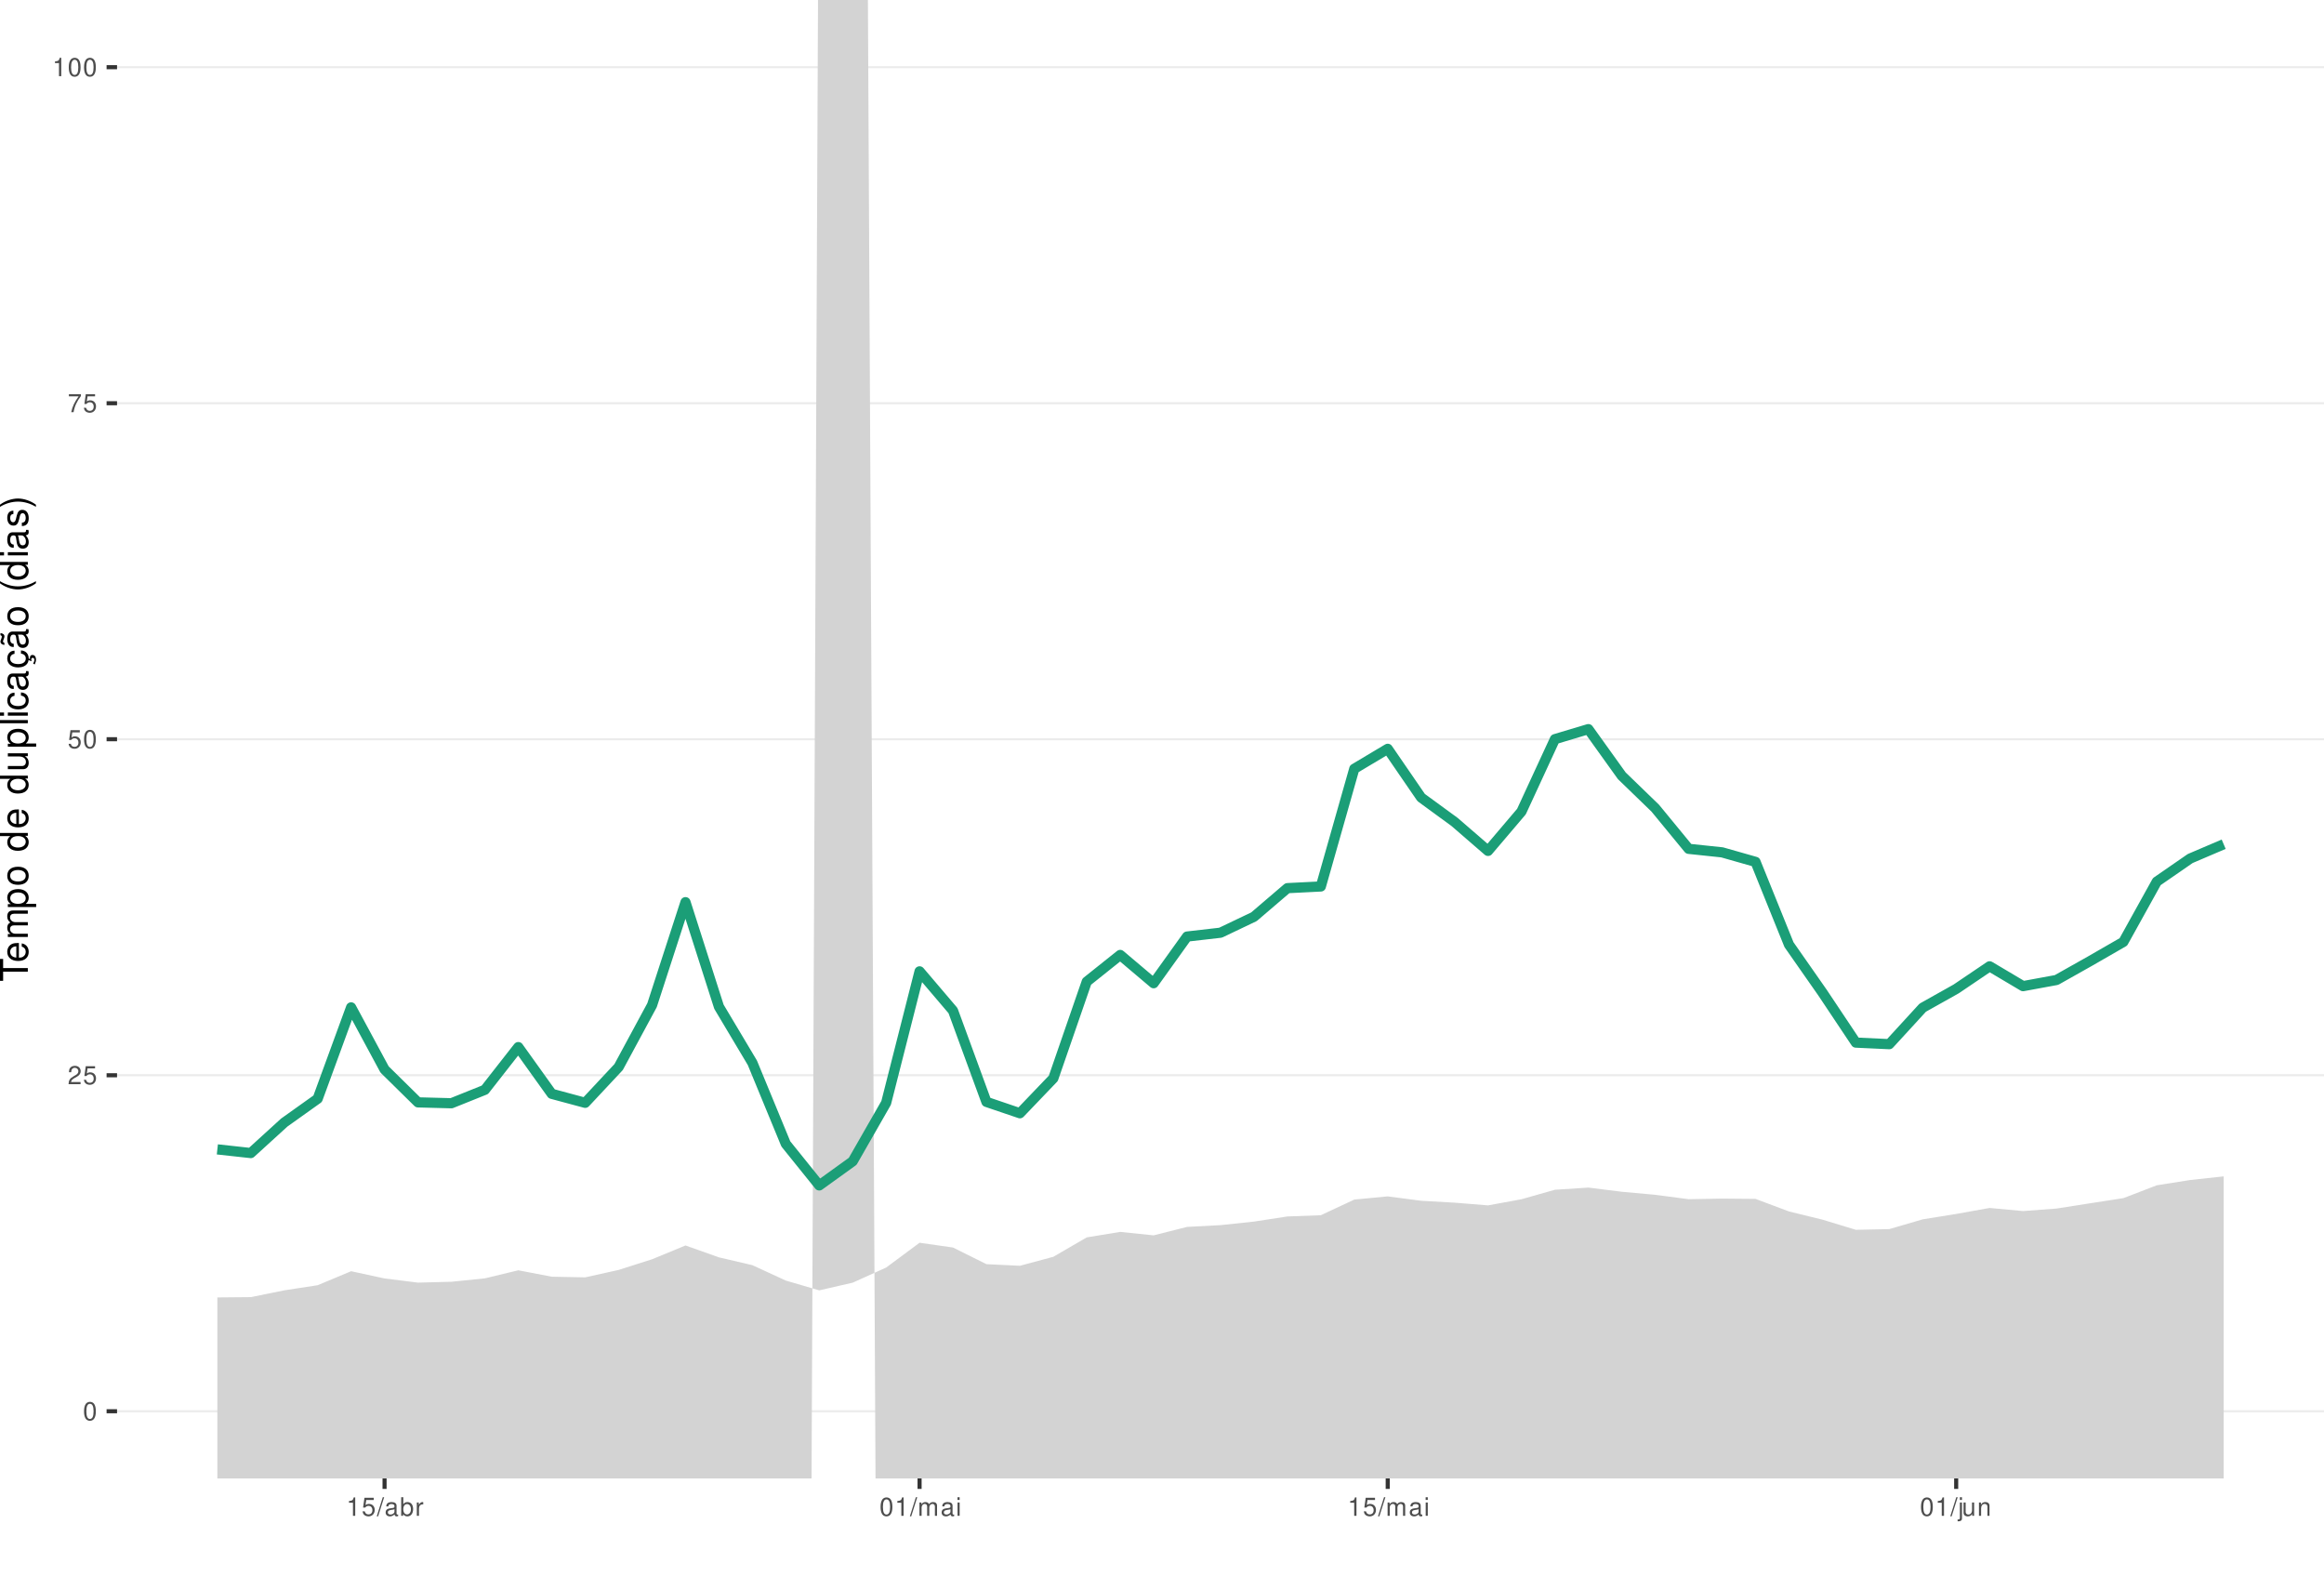
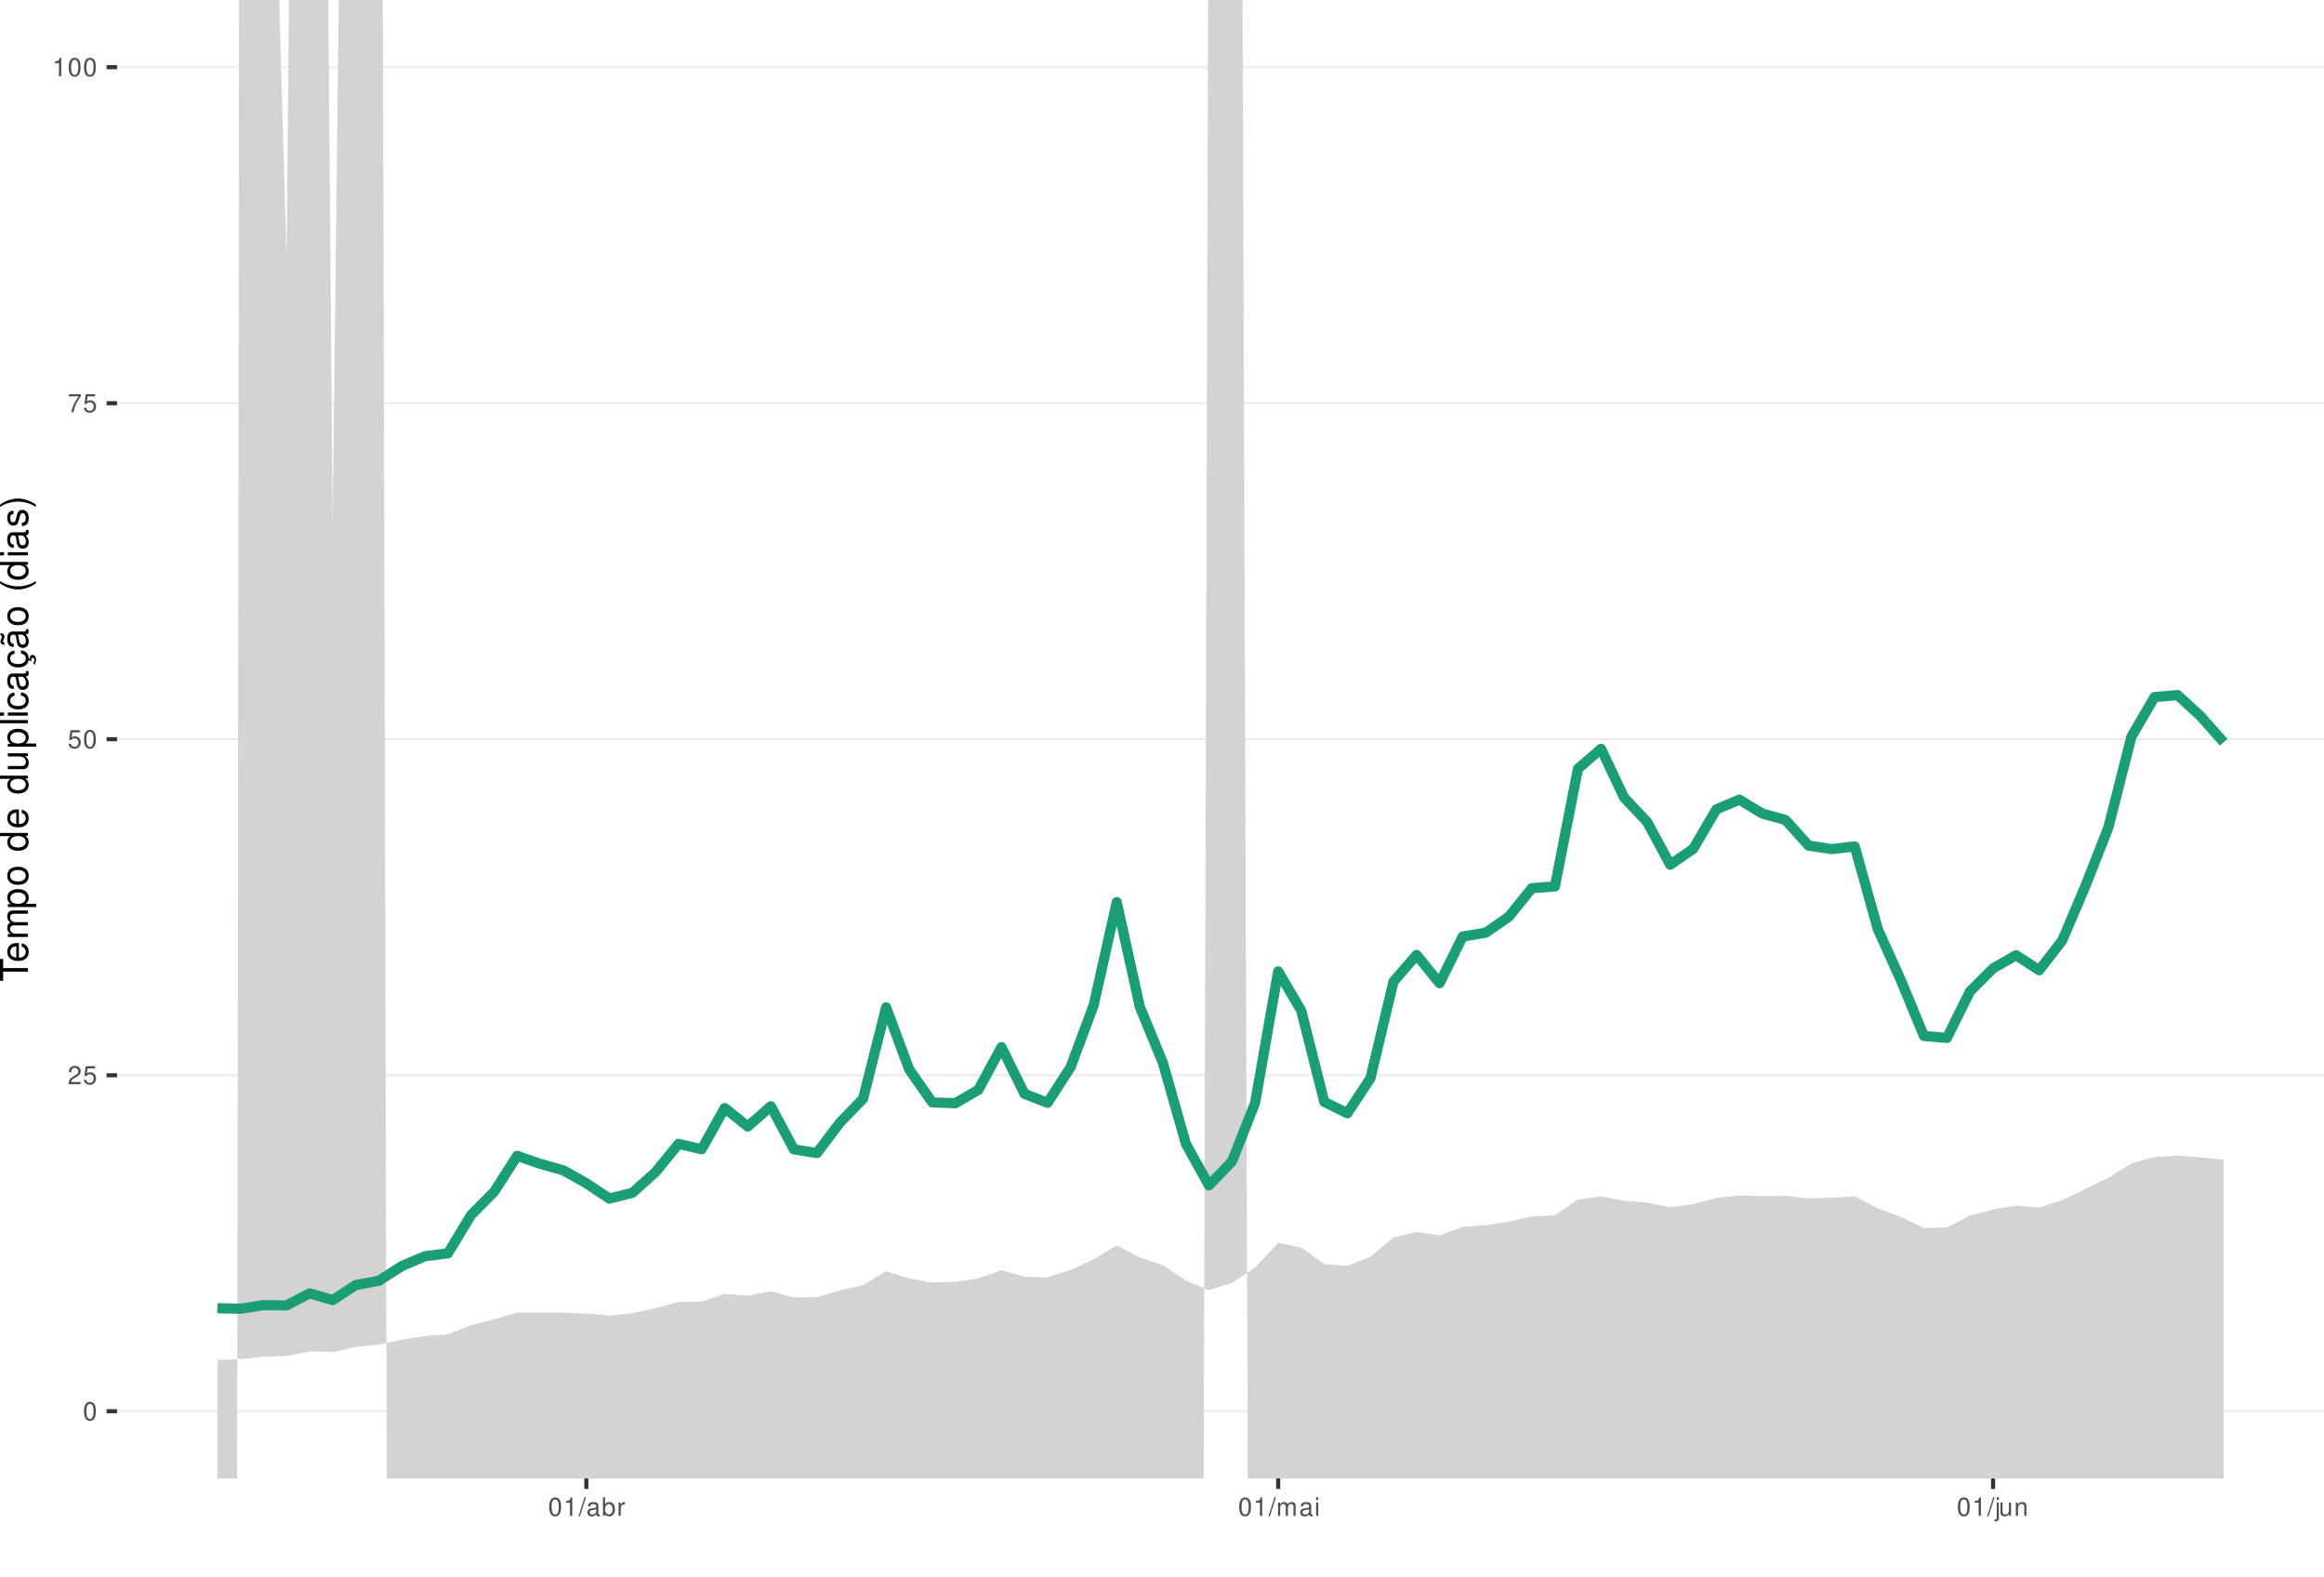
<svg xmlns="http://www.w3.org/2000/svg" xmlns:xlink="http://www.w3.org/1999/xlink" width="609pt" height="413pt" viewBox="0 0 609 413" version="1.1">
  <defs>
    <g>
      <symbol overflow="visible" id="glyph0-0">
        <path style="stroke:none;" d="" />
      </symbol>
      <symbol overflow="visible" id="glyph0-1">
        <path style="stroke:none;" d="M 1.828 -4.812 C 1.391 -4.812 0.984 -4.609 0.75 -4.281 C 0.438 -3.859 0.281 -3.219 0.281 -2.328 C 0.281 -0.703 0.812 0.156 1.828 0.156 C 2.828 0.156 3.375 -0.703 3.375 -2.297 C 3.375 -3.219 3.234 -3.844 2.922 -4.281 C 2.672 -4.625 2.281 -4.812 1.828 -4.812 Z M 1.828 -4.297 C 2.469 -4.297 2.781 -3.641 2.781 -2.344 C 2.781 -0.969 2.469 -0.328 1.812 -0.328 C 1.203 -0.328 0.891 -1 0.891 -2.328 C 0.891 -3.641 1.203 -4.297 1.828 -4.297 Z M 1.828 -4.297 " />
      </symbol>
      <symbol overflow="visible" id="glyph0-2">
        <path style="stroke:none;" d="M 3.375 -0.578 L 0.891 -0.578 C 0.938 -0.984 1.156 -1.234 1.734 -1.578 L 2.406 -1.953 C 3.062 -2.328 3.406 -2.812 3.406 -3.406 C 3.406 -3.812 3.234 -4.188 2.969 -4.438 C 2.688 -4.688 2.344 -4.812 1.891 -4.812 C 1.297 -4.812 0.844 -4.594 0.578 -4.188 C 0.422 -3.938 0.344 -3.641 0.328 -3.141 L 0.922 -3.141 C 0.938 -3.469 0.984 -3.672 1.062 -3.828 C 1.219 -4.125 1.516 -4.297 1.875 -4.297 C 2.406 -4.297 2.797 -3.906 2.797 -3.391 C 2.797 -3.016 2.578 -2.672 2.156 -2.438 L 1.547 -2.078 C 0.562 -1.516 0.281 -1.062 0.219 0 L 3.375 0 Z M 3.375 -0.578 " />
      </symbol>
      <symbol overflow="visible" id="glyph0-3">
        <path style="stroke:none;" d="M 3.172 -4.719 L 0.734 -4.719 L 0.375 -2.156 L 0.922 -2.156 C 1.188 -2.469 1.422 -2.594 1.797 -2.594 C 2.422 -2.594 2.812 -2.156 2.812 -1.453 C 2.812 -0.781 2.422 -0.359 1.781 -0.359 C 1.266 -0.359 0.953 -0.625 0.812 -1.156 L 0.234 -1.156 C 0.312 -0.766 0.375 -0.578 0.516 -0.406 C 0.781 -0.047 1.266 0.156 1.797 0.156 C 2.75 0.156 3.422 -0.547 3.422 -1.531 C 3.422 -2.469 2.797 -3.109 1.891 -3.109 C 1.562 -3.109 1.297 -3.016 1.016 -2.828 L 1.203 -4.141 L 3.172 -4.141 Z M 3.172 -4.719 " />
      </symbol>
      <symbol overflow="visible" id="glyph0-4">
        <path style="stroke:none;" d="M 3.469 -4.719 L 0.312 -4.719 L 0.312 -4.141 L 2.859 -4.141 C 1.734 -2.531 1.266 -1.547 0.922 0 L 1.547 0 C 1.797 -1.516 2.391 -2.812 3.469 -4.234 Z M 3.469 -4.719 " />
      </symbol>
      <symbol overflow="visible" id="glyph0-5">
        <path style="stroke:none;" d="M 1.719 -3.422 L 1.719 0 L 2.312 0 L 2.312 -4.812 L 1.922 -4.812 C 1.719 -4.078 1.578 -3.969 0.672 -3.859 L 0.672 -3.422 Z M 1.719 -3.422 " />
      </symbol>
      <symbol overflow="visible" id="glyph0-6">
        <path style="stroke:none;" d="M 1.531 -4.859 L -0.047 0.141 L 0.312 0.141 L 1.891 -4.859 Z M 1.531 -4.859 " />
      </symbol>
      <symbol overflow="visible" id="glyph0-7">
        <path style="stroke:none;" d="M 3.562 -0.328 C 3.5 -0.312 3.469 -0.312 3.438 -0.312 C 3.25 -0.312 3.141 -0.406 3.141 -0.578 L 3.141 -2.641 C 3.141 -3.25 2.688 -3.594 1.828 -3.594 C 1.312 -3.594 0.906 -3.438 0.672 -3.188 C 0.516 -3 0.453 -2.797 0.438 -2.453 L 0.984 -2.453 C 1.031 -2.875 1.297 -3.078 1.812 -3.078 C 2.312 -3.078 2.594 -2.891 2.594 -2.562 L 2.594 -2.406 C 2.578 -2.172 2.469 -2.078 2.016 -2.031 C 1.219 -1.922 1.109 -1.891 0.891 -1.812 C 0.484 -1.641 0.281 -1.328 0.281 -0.875 C 0.281 -0.25 0.719 0.156 1.422 0.156 C 1.859 0.156 2.219 0 2.609 -0.359 C 2.656 0 2.828 0.156 3.188 0.156 C 3.297 0.156 3.375 0.141 3.562 0.094 Z M 2.594 -1.094 C 2.594 -0.906 2.531 -0.797 2.375 -0.641 C 2.141 -0.438 1.875 -0.328 1.547 -0.328 C 1.109 -0.328 0.859 -0.547 0.859 -0.891 C 0.859 -1.266 1.094 -1.438 1.703 -1.531 C 2.297 -1.609 2.406 -1.641 2.594 -1.719 Z M 2.594 -1.094 " />
      </symbol>
      <symbol overflow="visible" id="glyph0-8">
        <path style="stroke:none;" d="M 0.359 -4.859 L 0.359 0 L 0.859 0 L 0.859 -0.453 C 1.125 -0.047 1.484 0.156 1.969 0.156 C 2.875 0.156 3.484 -0.594 3.484 -1.75 C 3.484 -2.891 2.922 -3.594 1.984 -3.594 C 1.516 -3.594 1.172 -3.406 0.906 -3.016 L 0.906 -4.859 Z M 1.891 -3.062 C 2.5 -3.062 2.906 -2.531 2.906 -1.703 C 2.906 -0.906 2.484 -0.359 1.891 -0.359 C 1.297 -0.359 0.906 -0.906 0.906 -1.719 C 0.906 -2.531 1.297 -3.062 1.891 -3.062 Z M 1.891 -3.062 " />
      </symbol>
      <symbol overflow="visible" id="glyph0-9">
        <path style="stroke:none;" d="M 0.453 -3.484 L 0.453 0 L 1.016 0 L 1.016 -1.812 C 1.031 -2.656 1.375 -3.016 2.141 -3 L 2.141 -3.562 C 2.047 -3.578 1.984 -3.594 1.922 -3.594 C 1.562 -3.594 1.297 -3.375 0.969 -2.859 L 0.969 -3.484 Z M 0.453 -3.484 " />
      </symbol>
      <symbol overflow="visible" id="glyph0-10">
        <path style="stroke:none;" d="M 0.469 -3.484 L 0.469 0 L 1.031 0 L 1.031 -2.188 C 1.031 -2.703 1.391 -3.109 1.844 -3.109 C 2.25 -3.109 2.484 -2.844 2.484 -2.406 L 2.484 0 L 3.047 0 L 3.047 -2.188 C 3.047 -2.703 3.422 -3.109 3.875 -3.109 C 4.266 -3.109 4.516 -2.844 4.516 -2.406 L 4.516 0 L 5.078 0 L 5.078 -2.609 C 5.078 -3.234 4.719 -3.594 4.062 -3.594 C 3.594 -3.594 3.312 -3.453 2.984 -3.062 C 2.781 -3.422 2.5 -3.594 2.047 -3.594 C 1.578 -3.594 1.266 -3.422 0.984 -3 L 0.984 -3.484 Z M 0.469 -3.484 " />
      </symbol>
      <symbol overflow="visible" id="glyph0-11">
        <path style="stroke:none;" d="M 1 -3.484 L 0.453 -3.484 L 0.453 0 L 1 0 Z M 1 -4.859 L 0.438 -4.859 L 0.438 -4.156 L 1 -4.156 Z M 1 -4.859 " />
      </symbol>
      <symbol overflow="visible" id="glyph0-12">
        <path style="stroke:none;" d="M 0.469 -3.484 L 0.469 0.5 C 0.469 0.859 0.359 0.969 0.016 0.969 C -0.031 0.969 -0.047 0.969 -0.125 0.953 L -0.125 1.438 C -0.047 1.438 -0.016 1.453 0.062 1.453 C 0.688 1.453 1.016 1.203 1.016 0.719 L 1.016 -3.484 Z M 1.016 -4.859 L 0.469 -4.859 L 0.469 -4.156 L 1.016 -4.156 Z M 1.016 -4.859 " />
      </symbol>
      <symbol overflow="visible" id="glyph0-13">
        <path style="stroke:none;" d="M 3.203 0 L 3.203 -3.484 L 2.656 -3.484 L 2.656 -1.516 C 2.656 -0.797 2.281 -0.328 1.703 -0.328 C 1.266 -0.328 0.984 -0.594 0.984 -1.016 L 0.984 -3.484 L 0.438 -3.484 L 0.438 -0.797 C 0.438 -0.219 0.859 0.156 1.547 0.156 C 2.062 0.156 2.391 -0.031 2.703 -0.484 L 2.703 0 Z M 3.203 0 " />
      </symbol>
      <symbol overflow="visible" id="glyph0-14">
        <path style="stroke:none;" d="M 0.469 -3.484 L 0.469 0 L 1.031 0 L 1.031 -1.922 C 1.031 -2.641 1.391 -3.109 1.969 -3.109 C 2.406 -3.109 2.688 -2.828 2.688 -2.422 L 2.688 0 L 3.234 0 L 3.234 -2.641 C 3.234 -3.219 2.812 -3.594 2.141 -3.594 C 1.625 -3.594 1.281 -3.391 0.984 -2.906 L 0.984 -3.484 Z M 0.469 -3.484 " />
      </symbol>
      <symbol overflow="visible" id="glyph1-0">
        <path style="stroke:none;" d="" />
      </symbol>
      <symbol overflow="visible" id="glyph1-1">
        <path style="stroke:none;" d="M -6.469 -3.547 L -6.469 -5.938 L -7.297 -5.938 L -7.297 -0.203 L -6.469 -0.203 L -6.469 -2.609 L 0 -2.609 L 0 -3.547 Z M -6.469 -3.547 " />
      </symbol>
      <symbol overflow="visible" id="glyph1-2">
        <path style="stroke:none;" d="M -2.344 -5.125 C -3.141 -5.125 -3.625 -5.062 -4.016 -4.922 C -4.875 -4.578 -5.391 -3.781 -5.391 -2.797 C -5.391 -1.344 -4.281 -0.406 -2.547 -0.406 C -0.812 -0.406 0.234 -1.297 0.234 -2.781 C 0.234 -3.984 -0.453 -4.812 -1.594 -5.016 L -1.594 -4.188 C -0.906 -3.953 -0.547 -3.484 -0.547 -2.812 C -0.547 -2.281 -0.781 -1.828 -1.219 -1.547 C -1.516 -1.344 -1.812 -1.281 -2.344 -1.266 Z M -3.016 -1.297 C -3.984 -1.359 -4.625 -1.953 -4.625 -2.797 C -4.625 -3.641 -3.953 -4.234 -3.016 -4.234 Z M -3.016 -1.297 " />
      </symbol>
      <symbol overflow="visible" id="glyph1-3">
        <path style="stroke:none;" d="M -5.234 -0.703 L 0 -0.703 L 0 -1.547 L -3.297 -1.547 C -4.047 -1.547 -4.656 -2.094 -4.656 -2.766 C -4.656 -3.391 -4.281 -3.734 -3.609 -3.734 L 0 -3.734 L 0 -4.578 L -3.297 -4.578 C -4.047 -4.578 -4.656 -5.125 -4.656 -5.812 C -4.656 -6.422 -4.266 -6.781 -3.609 -6.781 L 0 -6.781 L 0 -7.625 L -3.938 -7.625 C -4.875 -7.625 -5.391 -7.078 -5.391 -6.094 C -5.391 -5.406 -5.188 -4.984 -4.594 -4.484 C -5.156 -4.188 -5.391 -3.766 -5.391 -3.078 C -5.391 -2.375 -5.125 -1.906 -4.5 -1.469 L -5.234 -1.469 Z M -5.234 -0.703 " />
      </symbol>
      <symbol overflow="visible" id="glyph1-4">
        <path style="stroke:none;" d="M 2.188 -0.547 L 2.188 -1.375 L -0.547 -1.375 C -0.016 -1.812 0.234 -2.312 0.234 -2.984 C 0.234 -4.344 -0.859 -5.234 -2.531 -5.234 C -4.297 -5.234 -5.391 -4.375 -5.391 -2.984 C -5.391 -2.266 -5.062 -1.703 -4.453 -1.312 L -5.234 -1.312 L -5.234 -0.547 Z M -4.609 -2.844 C -4.609 -3.766 -3.797 -4.359 -2.547 -4.359 C -1.359 -4.359 -0.547 -3.75 -0.547 -2.844 C -0.547 -1.953 -1.344 -1.375 -2.578 -1.375 C -3.812 -1.375 -4.609 -1.953 -4.609 -2.844 Z M -4.609 -2.844 " />
      </symbol>
      <symbol overflow="visible" id="glyph1-5">
        <path style="stroke:none;" d="M -5.391 -2.719 C -5.391 -1.234 -4.344 -0.359 -2.578 -0.359 C -0.812 -0.359 0.234 -1.234 0.234 -2.734 C 0.234 -4.203 -0.812 -5.094 -2.547 -5.094 C -4.359 -5.094 -5.391 -4.234 -5.391 -2.719 Z M -4.625 -2.734 C -4.625 -3.672 -3.844 -4.234 -2.547 -4.234 C -1.312 -4.234 -0.547 -3.656 -0.547 -2.734 C -0.547 -1.797 -1.312 -1.234 -2.578 -1.234 C -3.844 -1.234 -4.625 -1.797 -4.625 -2.734 Z M -4.625 -2.734 " />
      </symbol>
      <symbol overflow="visible" id="glyph1-6">
        <path style="stroke:none;" d="" />
      </symbol>
      <symbol overflow="visible" id="glyph1-7">
        <path style="stroke:none;" d="M -7.297 -4.953 L -7.297 -4.125 L -4.578 -4.125 C -5.109 -3.766 -5.391 -3.203 -5.391 -2.516 C -5.391 -1.156 -4.297 -0.266 -2.625 -0.266 C -0.859 -0.266 0.234 -1.125 0.234 -2.547 C 0.234 -3.266 -0.047 -3.766 -0.688 -4.203 L 0 -4.203 L 0 -4.953 Z M -4.609 -2.656 C -4.609 -3.547 -3.812 -4.125 -2.562 -4.125 C -1.344 -4.125 -0.547 -3.547 -0.547 -2.656 C -0.547 -1.734 -1.359 -1.125 -2.578 -1.125 C -3.797 -1.125 -4.609 -1.734 -4.609 -2.656 Z M -4.609 -2.656 " />
      </symbol>
      <symbol overflow="visible" id="glyph1-8">
        <path style="stroke:none;" d="M 0 -4.812 L -5.234 -4.812 L -5.234 -3.984 L -2.266 -3.984 C -1.203 -3.984 -0.5 -3.438 -0.5 -2.562 C -0.5 -1.906 -0.906 -1.484 -1.531 -1.484 L -5.234 -1.484 L -5.234 -0.656 L -1.203 -0.656 C -0.328 -0.656 0.234 -1.297 0.234 -2.312 C 0.234 -3.094 -0.047 -3.578 -0.734 -4.062 L 0 -4.062 Z M 0 -4.812 " />
      </symbol>
      <symbol overflow="visible" id="glyph1-9">
        <path style="stroke:none;" d="M -7.297 -1.516 L -7.297 -0.688 L 0 -0.688 L 0 -1.516 Z M -7.297 -1.516 " />
      </symbol>
      <symbol overflow="visible" id="glyph1-10">
        <path style="stroke:none;" d="M -5.234 -1.5 L -5.234 -0.672 L 0 -0.672 L 0 -1.5 Z M -7.297 -1.5 L -7.297 -0.656 L -6.234 -0.656 L -6.234 -1.5 Z M -7.297 -1.5 " />
      </symbol>
      <symbol overflow="visible" id="glyph1-11">
        <path style="stroke:none;" d="M -3.484 -4.703 C -3.984 -4.672 -4.312 -4.562 -4.609 -4.359 C -5.094 -4 -5.391 -3.375 -5.391 -2.641 C -5.391 -1.219 -4.266 -0.312 -2.531 -0.312 C -0.844 -0.312 0.234 -1.203 0.234 -2.625 C 0.234 -3.875 -0.516 -4.672 -1.797 -4.766 L -1.797 -3.938 C -0.953 -3.797 -0.547 -3.359 -0.547 -2.656 C -0.547 -1.734 -1.297 -1.188 -2.531 -1.188 C -3.844 -1.188 -4.625 -1.719 -4.625 -2.625 C -4.625 -3.328 -4.203 -3.766 -3.484 -3.875 Z M -3.484 -4.703 " />
      </symbol>
      <symbol overflow="visible" id="glyph1-12">
        <path style="stroke:none;" d="M -0.484 -5.344 C -0.469 -5.266 -0.469 -5.219 -0.469 -5.172 C -0.469 -4.875 -0.625 -4.719 -0.875 -4.719 L -3.953 -4.719 C -4.891 -4.719 -5.391 -4.047 -5.391 -2.75 C -5.391 -1.984 -5.172 -1.375 -4.781 -1.016 C -4.516 -0.766 -4.203 -0.672 -3.688 -0.656 L -3.688 -1.484 C -4.328 -1.562 -4.625 -1.938 -4.625 -2.719 C -4.625 -3.484 -4.344 -3.891 -3.844 -3.891 L -3.625 -3.891 C -3.266 -3.875 -3.125 -3.703 -3.047 -3.016 C -2.891 -1.844 -2.844 -1.656 -2.719 -1.344 C -2.453 -0.734 -2 -0.422 -1.312 -0.422 C -0.375 -0.422 0.234 -1.078 0.234 -2.141 C 0.234 -2.797 0 -3.328 -0.547 -3.922 C 0 -3.984 0.234 -4.234 0.234 -4.781 C 0.234 -4.953 0.203 -5.062 0.141 -5.344 Z M -1.656 -3.891 C -1.375 -3.891 -1.203 -3.812 -0.969 -3.562 C -0.656 -3.219 -0.5 -2.812 -0.5 -2.312 C -0.5 -1.672 -0.812 -1.297 -1.344 -1.297 C -1.891 -1.297 -2.172 -1.656 -2.297 -2.547 C -2.422 -3.438 -2.453 -3.609 -2.594 -3.891 Z M -1.656 -3.891 " />
      </symbol>
      <symbol overflow="visible" id="glyph1-13">
        <path style="stroke:none;" d="M 0.234 -2.641 C 0.234 -3.875 -0.547 -4.703 -1.797 -4.766 L -1.797 -3.938 C -0.953 -3.797 -0.531 -3.359 -0.531 -2.656 C -0.531 -1.734 -1.281 -1.188 -2.516 -1.188 C -3.844 -1.188 -4.625 -1.719 -4.625 -2.625 C -4.625 -3.328 -4.203 -3.766 -3.484 -3.875 L -3.484 -4.703 C -3.984 -4.672 -4.312 -4.562 -4.609 -4.359 C -5.094 -4 -5.391 -3.375 -5.391 -2.641 C -5.391 -1.219 -4.266 -0.312 -2.531 -0.312 C -1.469 -0.312 -0.625 -0.672 -0.156 -1.312 C 0.047 -1.594 0.125 -1.812 0.203 -2.25 L 0.922 -1.938 L 0.984 -2.062 C 0.938 -2.188 0.906 -2.25 0.906 -2.375 C 0.906 -2.656 1.047 -2.828 1.281 -2.828 C 1.547 -2.828 1.734 -2.594 1.734 -2.297 C 1.734 -2.031 1.672 -1.844 1.438 -1.406 L 1.406 -1.312 L 1.812 -1.094 C 2.078 -1.75 2.141 -1.953 2.141 -2.344 C 2.141 -3.109 1.781 -3.578 1.203 -3.578 C 0.781 -3.578 0.547 -3.297 0.547 -2.797 C 0.547 -2.703 0.547 -2.641 0.562 -2.516 Z M 0.234 -2.641 " />
      </symbol>
      <symbol overflow="visible" id="glyph1-14">
        <path style="stroke:none;" d="M -0.484 -5.344 C -0.469 -5.266 -0.469 -5.219 -0.469 -5.172 C -0.469 -4.875 -0.625 -4.719 -0.875 -4.719 L -3.953 -4.719 C -4.891 -4.719 -5.391 -4.047 -5.391 -2.75 C -5.391 -1.984 -5.172 -1.375 -4.781 -1.016 C -4.516 -0.766 -4.203 -0.672 -3.688 -0.656 L -3.688 -1.484 C -4.328 -1.562 -4.625 -1.938 -4.625 -2.719 C -4.625 -3.484 -4.344 -3.891 -3.844 -3.891 L -3.625 -3.891 C -3.266 -3.875 -3.125 -3.703 -3.047 -3.016 C -2.891 -1.844 -2.844 -1.656 -2.719 -1.344 C -2.453 -0.734 -2 -0.422 -1.312 -0.422 C -0.375 -0.422 0.234 -1.078 0.234 -2.141 C 0.234 -2.797 0 -3.328 -0.547 -3.922 C 0 -3.984 0.234 -4.234 0.234 -4.781 C 0.234 -4.953 0.203 -5.062 0.141 -5.344 Z M -1.656 -3.891 C -1.375 -3.891 -1.203 -3.812 -0.969 -3.562 C -0.656 -3.219 -0.5 -2.812 -0.5 -2.312 C -0.5 -1.672 -0.812 -1.297 -1.344 -1.297 C -1.891 -1.297 -2.172 -1.656 -2.297 -2.547 C -2.422 -3.438 -2.453 -3.609 -2.594 -3.891 Z M -7.172 -3.75 C -6.922 -3.672 -6.812 -3.547 -6.812 -3.375 C -6.812 -3.25 -6.875 -2.984 -6.984 -2.734 C -7.156 -2.312 -7.172 -2.25 -7.172 -2.047 C -7.172 -1.594 -6.797 -1.297 -6.141 -1.188 L -6.141 -1.766 C -6.375 -1.812 -6.5 -1.938 -6.5 -2.094 C -6.5 -2.203 -6.469 -2.344 -6.375 -2.578 C -6.156 -3.156 -6.125 -3.234 -6.125 -3.438 C -6.125 -3.922 -6.484 -4.219 -7.172 -4.312 Z M -7.172 -3.75 " />
      </symbol>
      <symbol overflow="visible" id="glyph1-15">
        <path style="stroke:none;" d="M -7.297 -2.359 C -5.984 -1.359 -4.156 -0.734 -2.594 -0.734 C -1.016 -0.734 0.812 -1.359 2.125 -2.359 L 2.125 -2.906 C 0.688 -2.031 -0.984 -1.547 -2.594 -1.547 C -4.188 -1.547 -5.875 -2.031 -7.297 -2.906 Z M -7.297 -2.359 " />
      </symbol>
      <symbol overflow="visible" id="glyph1-16">
        <path style="stroke:none;" d="M -3.781 -4.375 C -4.812 -4.375 -5.391 -3.688 -5.391 -2.484 C -5.391 -1.266 -4.766 -0.469 -3.797 -0.469 C -2.969 -0.469 -2.578 -0.891 -2.281 -2.125 L -2.094 -2.906 C -1.953 -3.484 -1.734 -3.719 -1.375 -3.719 C -0.875 -3.719 -0.547 -3.234 -0.547 -2.5 C -0.547 -2.047 -0.672 -1.672 -0.891 -1.453 C -1.047 -1.328 -1.188 -1.266 -1.562 -1.219 L -1.562 -0.344 C -0.344 -0.375 0.234 -1.062 0.234 -2.438 C 0.234 -3.75 -0.422 -4.594 -1.438 -4.594 C -2.203 -4.594 -2.641 -4.156 -2.891 -3.109 L -3.078 -2.312 C -3.234 -1.625 -3.453 -1.344 -3.828 -1.344 C -4.312 -1.344 -4.625 -1.766 -4.625 -2.453 C -4.625 -3.125 -4.328 -3.484 -3.781 -3.5 Z M -3.781 -4.375 " />
      </symbol>
      <symbol overflow="visible" id="glyph1-17">
        <path style="stroke:none;" d="M 2.125 -0.938 C 0.812 -1.938 -1.016 -2.562 -2.578 -2.562 C -4.156 -2.562 -5.984 -1.938 -7.297 -0.938 L -7.297 -0.375 C -5.859 -1.266 -4.188 -1.75 -2.578 -1.75 C -0.984 -1.75 0.703 -1.266 2.125 -0.375 Z M 2.125 -0.938 " />
      </symbol>
    </g>
    <clipPath id="clip1">
      <path d="M 30.672 0 L 609 0 L 609 387.328 L 30.672 387.328 Z M 30.672 0 " />
    </clipPath>
    <clipPath id="clip2">
      <path d="M 30.672 369 L 609 369 L 609 370 L 30.672 370 Z M 30.672 369 " />
    </clipPath>
    <clipPath id="clip3">
      <path d="M 30.672 281 L 609 281 L 609 282 L 30.672 282 Z M 30.672 281 " />
    </clipPath>
    <clipPath id="clip4">
      <path d="M 30.672 193 L 609 193 L 609 194 L 30.672 194 Z M 30.672 193 " />
    </clipPath>
    <clipPath id="clip5">
      <path d="M 30.672 105 L 609 105 L 609 106 L 30.672 106 Z M 30.672 105 " />
    </clipPath>
    <clipPath id="clip6">
      <path d="M 30.672 17 L 609 17 L 609 18 L 30.672 18 Z M 30.672 17 " />
    </clipPath>
    <clipPath id="clip7">
      <path d="M 56 0 L 583 0 L 583 387.328 L 56 387.328 Z M 56 0 " />
    </clipPath>
  </defs>
  <g id="surface36">
    <rect x="0" y="0" width="609" height="413" style="fill:rgb(100%,100%,100%);fill-opacity:1;stroke:none;" />
    <rect x="0" y="0" width="609" height="413" style="fill:rgb(100%,100%,100%);fill-opacity:1;stroke:none;" />
    <path style="fill:none;stroke-width:1.067;stroke-linecap:round;stroke-linejoin:round;stroke:rgb(100%,100%,100%);stroke-opacity:1;stroke-miterlimit:10;" d="M 0 413 L 609 413 L 609 0 L 0 0 Z M 0 413 " />
    <g clip-path="url(#clip1)" clip-rule="nonzero">
      <path style=" stroke:none;fill-rule:nonzero;fill:rgb(100%,100%,100%);fill-opacity:1;" d="M 30.672 387.328 L 609 387.328 L 609 0 L 30.672 0 Z M 30.672 387.328 " />
    </g>
    <g clip-path="url(#clip2)" clip-rule="nonzero">
      <path style="fill:none;stroke-width:0.533;stroke-linecap:butt;stroke-linejoin:round;stroke:rgb(92.157%,92.157%,92.157%);stroke-opacity:1;stroke-miterlimit:10;" d="M 30.672 369.723 L 609 369.723 " />
    </g>
    <g clip-path="url(#clip3)" clip-rule="nonzero">
      <path style="fill:none;stroke-width:0.533;stroke-linecap:butt;stroke-linejoin:round;stroke:rgb(92.157%,92.157%,92.157%);stroke-opacity:1;stroke-miterlimit:10;" d="M 30.672 281.695 L 609 281.695 " />
    </g>
    <g clip-path="url(#clip4)" clip-rule="nonzero">
      <path style="fill:none;stroke-width:0.533;stroke-linecap:butt;stroke-linejoin:round;stroke:rgb(92.157%,92.157%,92.157%);stroke-opacity:1;stroke-miterlimit:10;" d="M 30.672 193.664 L 609 193.664 " />
    </g>
    <g clip-path="url(#clip5)" clip-rule="nonzero">
      <path style="fill:none;stroke-width:0.533;stroke-linecap:butt;stroke-linejoin:round;stroke:rgb(92.157%,92.157%,92.157%);stroke-opacity:1;stroke-miterlimit:10;" d="M 30.672 105.637 L 609 105.637 " />
    </g>
    <g clip-path="url(#clip6)" clip-rule="nonzero">
      <path style="fill:none;stroke-width:0.533;stroke-linecap:butt;stroke-linejoin:round;stroke:rgb(92.157%,92.157%,92.157%);stroke-opacity:1;stroke-miterlimit:10;" d="M 30.672 17.605 L 609 17.605 " />
    </g>
    <g clip-path="url(#clip7)" clip-rule="nonzero">
-       <path style=" stroke:none;fill-rule:nonzero;fill:rgb(82.745%,82.745%,82.745%);fill-opacity:1;" d="M 212.555 413 L 214.359 0 L 227.434 0 L 229.562 413 L 582.711 413 L 582.711 308.188 L 573.949 309.141 L 565.188 310.523 L 556.426 313.891 L 547.66 315.246 L 538.898 316.621 L 530.137 317.277 L 521.375 316.461 L 512.613 318.035 L 503.848 319.441 L 495.086 322.004 L 486.324 322.188 L 477.562 319.523 L 468.801 317.379 L 460.035 314.09 L 451.273 314.012 L 442.512 314.172 L 433.75 313.016 L 424.984 312.219 L 416.223 311.125 L 407.461 311.695 L 398.699 314.18 L 389.938 315.789 L 381.172 315.078 L 372.41 314.582 L 363.648 313.43 L 354.887 314.27 L 346.125 318.367 L 337.359 318.691 L 328.598 320.035 L 319.836 320.965 L 311.074 321.426 L 302.309 323.641 L 293.547 322.734 L 284.785 324.172 L 276.023 329.258 L 267.262 331.613 L 258.496 331.188 L 249.734 326.832 L 240.973 325.578 L 232.211 332.078 L 223.449 336.035 L 214.684 338.051 L 205.922 335.488 L 197.16 331.453 L 188.398 329.402 L 179.633 326.293 L 170.871 329.906 L 162.109 332.699 L 153.348 334.645 L 144.586 334.473 L 135.82 332.793 L 127.059 334.906 L 118.297 335.797 L 109.535 336.023 L 100.773 334.934 L 92.008 333.035 L 83.246 336.703 L 74.484 338.047 L 65.723 339.824 L 56.957 339.906 L 56.957 413 Z M 212.555 413 " />
-     </g>
-     <path style="fill:none;stroke-width:2.667;stroke-linecap:butt;stroke-linejoin:round;stroke:rgb(10.588%,61.961%,46.667%);stroke-opacity:1;stroke-miterlimit:10;" d="M 56.957 301.117 L 65.723 302.078 L 74.484 294.094 L 83.246 287.848 L 92.008 263.914 L 100.773 280.176 L 109.535 288.801 L 118.297 289.031 L 127.059 285.512 L 135.82 274.32 L 144.586 286.562 L 153.348 288.918 L 162.109 279.551 L 170.871 263.332 L 179.633 236.352 L 188.398 263.75 L 197.16 278.438 L 205.922 299.68 L 214.684 310.559 L 223.449 304.242 L 232.211 288.934 L 240.973 254.477 L 249.734 264.766 L 258.496 288.676 L 267.262 291.652 L 276.023 282.504 L 284.785 257.176 L 293.547 250.18 L 302.309 257.586 L 311.074 245.359 L 319.836 244.352 L 328.598 240.172 L 337.359 232.68 L 346.125 232.238 L 354.887 201.406 L 363.648 196.176 L 372.41 208.938 L 381.172 215.34 L 389.938 222.922 L 398.699 212.613 L 407.461 193.645 L 416.223 191.02 L 424.984 203.238 L 433.75 211.719 L 442.512 222.379 L 451.273 223.301 L 460.035 225.793 L 468.801 247.484 L 477.562 260.016 L 486.324 273.145 L 495.086 273.551 L 503.848 263.996 L 512.613 259.078 L 521.375 253.156 L 530.137 258.352 L 538.898 256.742 L 547.66 251.809 L 556.426 246.762 L 565.188 230.965 L 573.949 224.914 L 582.711 221.172 " />
+       <path style=" stroke:none;fill-rule:nonzero;fill:rgb(82.745%,82.745%,82.745%);fill-opacity:1;" d="M 62.117 413 L 62.633 0 L 73.156 0 L 75.09 67.641 L 75.711 0 L 86.031 0 L 87.176 137.117 L 88.766 0 L 100.316 0 L 101.418 413 L 315.344 413 L 316.59 0 L 325.605 0 L 327.074 413 L 582.711 413 L 582.711 303.863 L 576.668 303.203 L 570.625 302.758 L 564.582 303.121 L 558.539 304.773 L 552.496 308.555 L 546.453 311.465 L 540.41 314.461 L 534.367 316.371 L 528.324 315.84 L 522.281 316.863 L 516.238 318.465 L 510.195 321.566 L 504.152 321.719 L 498.109 318.797 L 492.066 316.566 L 486.023 313.402 L 479.98 313.789 L 473.938 313.949 L 467.895 313.32 L 461.848 313.367 L 455.805 313.195 L 449.762 313.801 L 443.719 315.434 L 437.676 316.277 L 431.633 315.078 L 425.59 314.582 L 419.547 313.43 L 413.504 314.27 L 407.461 318.367 L 401.418 318.691 L 395.375 320.035 L 389.332 320.965 L 383.289 321.426 L 377.246 323.641 L 371.203 322.734 L 365.16 324.172 L 359.117 329.258 L 353.074 331.613 L 347.031 331.188 L 340.988 326.832 L 334.945 325.578 L 328.898 332.078 L 322.855 336.035 L 316.812 338.051 L 310.77 335.488 L 304.727 331.453 L 298.684 329.402 L 292.641 326.293 L 286.598 329.906 L 280.555 332.699 L 274.512 334.645 L 268.469 334.473 L 262.426 332.793 L 256.383 334.906 L 250.34 335.797 L 244.297 336.023 L 238.254 334.934 L 232.211 333.035 L 226.168 336.703 L 220.125 338.047 L 214.082 339.824 L 208.039 339.906 L 201.996 338.293 L 195.953 339.434 L 189.906 338.973 L 183.863 341.016 L 177.82 341.066 L 171.777 342.691 L 165.734 344.035 L 159.691 344.645 L 153.648 344.137 L 147.605 343.871 L 141.562 343.883 L 135.52 343.855 L 129.477 345.676 L 123.434 347.133 L 117.391 349.578 L 111.348 350.035 L 105.305 350.977 L 99.262 352.281 L 93.219 352.855 L 87.176 354.23 L 81.133 354.062 L 75.09 355.238 L 69.047 355.48 L 63.004 356.062 L 56.957 356.32 L 56.957 413 Z M 62.117 413 " />
+     </g>
+     <path style="fill:none;stroke-width:2.667;stroke-linecap:butt;stroke-linejoin:round;stroke:rgb(10.588%,61.961%,46.667%);stroke-opacity:1;stroke-miterlimit:10;" d="M 56.957 342.738 L 63.004 342.863 L 69.047 341.922 L 75.09 342 L 81.133 338.828 L 87.176 340.605 L 93.219 336.66 L 99.262 335.547 L 105.305 331.684 L 111.348 329.109 L 117.391 328.336 L 123.434 318.324 L 129.477 312.23 L 135.52 302.816 L 141.562 304.895 L 147.605 306.609 L 153.648 309.992 L 159.691 314.004 L 165.734 312.492 L 171.777 307.078 L 177.82 299.672 L 183.863 301.074 L 189.906 290.285 L 195.953 295.117 L 201.996 289.812 L 208.039 301.117 L 214.082 302.078 L 220.125 294.094 L 226.168 287.848 L 232.211 263.914 L 238.254 280.176 L 244.297 288.801 L 250.34 289.031 L 256.383 285.512 L 262.426 274.32 L 268.469 286.562 L 274.512 288.918 L 280.555 279.551 L 286.598 263.332 L 292.641 236.352 L 298.684 263.75 L 304.727 278.438 L 310.77 299.68 L 316.812 310.559 L 322.855 304.242 L 328.898 288.934 L 334.945 254.477 L 340.988 264.766 L 347.031 288.676 L 353.074 291.652 L 359.117 282.504 L 365.16 257.176 L 371.203 250.18 L 377.246 257.586 L 383.289 245.359 L 389.332 244.352 L 395.375 240.172 L 401.418 232.68 L 407.461 232.238 L 413.504 201.406 L 419.547 196.176 L 425.59 208.938 L 431.633 215.34 L 437.676 226.535 L 443.719 222.371 L 449.762 212.039 L 455.805 209.5 L 461.848 213.16 L 467.895 214.816 L 473.938 221.52 L 479.98 222.457 L 486.023 221.746 L 492.066 243.387 L 498.109 256.781 L 504.152 271.395 L 510.195 271.918 L 516.238 259.73 L 522.281 253.699 L 528.324 250.246 L 534.367 254.195 L 540.41 246.375 L 546.453 232.188 L 552.496 216.773 L 558.539 193.02 L 564.582 182.617 L 570.625 182.098 L 576.668 187.637 L 582.711 194.449 " />
    <g style="fill:rgb(30.196%,30.196%,30.196%);fill-opacity:1;">
      <use xlink:href="#glyph0-1" x="21.738" y="372.07" />
    </g>
    <g style="fill:rgb(30.196%,30.196%,30.196%);fill-opacity:1;">
      <use xlink:href="#glyph0-2" x="17.738" y="284.043" />
      <use xlink:href="#glyph0-3" x="21.738" y="284.043" />
    </g>
    <g style="fill:rgb(30.196%,30.196%,30.196%);fill-opacity:1;">
      <use xlink:href="#glyph0-3" x="17.738" y="196.012" />
      <use xlink:href="#glyph0-1" x="21.738" y="196.012" />
    </g>
    <g style="fill:rgb(30.196%,30.196%,30.196%);fill-opacity:1;">
      <use xlink:href="#glyph0-4" x="17.738" y="107.984" />
      <use xlink:href="#glyph0-3" x="21.738" y="107.984" />
    </g>
    <g style="fill:rgb(30.196%,30.196%,30.196%);fill-opacity:1;">
      <use xlink:href="#glyph0-5" x="13.738" y="19.953" />
      <use xlink:href="#glyph0-1" x="17.738" y="19.953" />
      <use xlink:href="#glyph0-1" x="21.738" y="19.953" />
    </g>
    <path style="fill:none;stroke-width:1.067;stroke-linecap:butt;stroke-linejoin:round;stroke:rgb(20%,20%,20%);stroke-opacity:1;stroke-miterlimit:10;" d="M 27.93 369.723 L 30.672 369.723 " />
    <path style="fill:none;stroke-width:1.067;stroke-linecap:butt;stroke-linejoin:round;stroke:rgb(20%,20%,20%);stroke-opacity:1;stroke-miterlimit:10;" d="M 27.93 281.695 L 30.672 281.695 " />
    <path style="fill:none;stroke-width:1.067;stroke-linecap:butt;stroke-linejoin:round;stroke:rgb(20%,20%,20%);stroke-opacity:1;stroke-miterlimit:10;" d="M 27.93 193.664 L 30.672 193.664 " />
    <path style="fill:none;stroke-width:1.067;stroke-linecap:butt;stroke-linejoin:round;stroke:rgb(20%,20%,20%);stroke-opacity:1;stroke-miterlimit:10;" d="M 27.93 105.637 L 30.672 105.637 " />
    <path style="fill:none;stroke-width:1.067;stroke-linecap:butt;stroke-linejoin:round;stroke:rgb(20%,20%,20%);stroke-opacity:1;stroke-miterlimit:10;" d="M 27.93 17.605 L 30.672 17.605 " />
-     <path style="fill:none;stroke-width:1.067;stroke-linecap:butt;stroke-linejoin:round;stroke:rgb(20%,20%,20%);stroke-opacity:1;stroke-miterlimit:10;" d="M 100.773 390.07 L 100.773 387.328 " />
-     <path style="fill:none;stroke-width:1.067;stroke-linecap:butt;stroke-linejoin:round;stroke:rgb(20%,20%,20%);stroke-opacity:1;stroke-miterlimit:10;" d="M 240.973 390.07 L 240.973 387.328 " />
-     <path style="fill:none;stroke-width:1.067;stroke-linecap:butt;stroke-linejoin:round;stroke:rgb(20%,20%,20%);stroke-opacity:1;stroke-miterlimit:10;" d="M 363.648 390.07 L 363.648 387.328 " />
-     <path style="fill:none;stroke-width:1.067;stroke-linecap:butt;stroke-linejoin:round;stroke:rgb(20%,20%,20%);stroke-opacity:1;stroke-miterlimit:10;" d="M 512.613 390.07 L 512.613 387.328 " />
-     <g style="fill:rgb(30.196%,30.196%,30.196%);fill-opacity:1;">
-       <use xlink:href="#glyph0-5" x="90.773" y="397.109" />
-       <use xlink:href="#glyph0-3" x="94.773" y="397.109" />
-       <use xlink:href="#glyph0-6" x="98.773" y="397.109" />
-       <use xlink:href="#glyph0-7" x="100.773" y="397.109" />
-       <use xlink:href="#glyph0-8" x="104.773" y="397.109" />
-       <use xlink:href="#glyph0-9" x="108.773" y="397.109" />
-     </g>
-     <g style="fill:rgb(30.196%,30.196%,30.196%);fill-opacity:1;">
-       <use xlink:href="#glyph0-1" x="230.473" y="397.109" />
-       <use xlink:href="#glyph0-5" x="234.473" y="397.109" />
-       <use xlink:href="#glyph0-6" x="238.473" y="397.109" />
-       <use xlink:href="#glyph0-10" x="240.473" y="397.109" />
-       <use xlink:href="#glyph0-7" x="246.473" y="397.109" />
-       <use xlink:href="#glyph0-11" x="250.473" y="397.109" />
-     </g>
-     <g style="fill:rgb(30.196%,30.196%,30.196%);fill-opacity:1;">
-       <use xlink:href="#glyph0-5" x="353.148" y="397.109" />
-       <use xlink:href="#glyph0-3" x="357.148" y="397.109" />
-       <use xlink:href="#glyph0-6" x="361.148" y="397.109" />
-       <use xlink:href="#glyph0-10" x="363.148" y="397.109" />
-       <use xlink:href="#glyph0-7" x="369.148" y="397.109" />
-       <use xlink:href="#glyph0-11" x="373.148" y="397.109" />
-     </g>
-     <g style="fill:rgb(30.196%,30.196%,30.196%);fill-opacity:1;">
-       <use xlink:href="#glyph0-1" x="503.113" y="397.109" />
-       <use xlink:href="#glyph0-5" x="507.113" y="397.109" />
-       <use xlink:href="#glyph0-6" x="511.113" y="397.109" />
-       <use xlink:href="#glyph0-12" x="513.113" y="397.109" />
-       <use xlink:href="#glyph0-13" x="514.113" y="397.109" />
-       <use xlink:href="#glyph0-14" x="518.113" y="397.109" />
+     <path style="fill:none;stroke-width:1.067;stroke-linecap:butt;stroke-linejoin:round;stroke:rgb(20%,20%,20%);stroke-opacity:1;stroke-miterlimit:10;" d="M 153.648 390.07 L 153.648 387.328 " />
+     <path style="fill:none;stroke-width:1.067;stroke-linecap:butt;stroke-linejoin:round;stroke:rgb(20%,20%,20%);stroke-opacity:1;stroke-miterlimit:10;" d="M 334.945 390.07 L 334.945 387.328 " />
+     <path style="fill:none;stroke-width:1.067;stroke-linecap:butt;stroke-linejoin:round;stroke:rgb(20%,20%,20%);stroke-opacity:1;stroke-miterlimit:10;" d="M 522.281 390.07 L 522.281 387.328 " />
+     <g style="fill:rgb(30.196%,30.196%,30.196%);fill-opacity:1;">
+       <use xlink:href="#glyph0-1" x="143.648" y="397.109" />
+       <use xlink:href="#glyph0-5" x="147.648" y="397.109" />
+       <use xlink:href="#glyph0-6" x="151.648" y="397.109" />
+       <use xlink:href="#glyph0-7" x="153.648" y="397.109" />
+       <use xlink:href="#glyph0-8" x="157.648" y="397.109" />
+       <use xlink:href="#glyph0-9" x="161.648" y="397.109" />
+     </g>
+     <g style="fill:rgb(30.196%,30.196%,30.196%);fill-opacity:1;">
+       <use xlink:href="#glyph0-1" x="324.445" y="397.109" />
+       <use xlink:href="#glyph0-5" x="328.445" y="397.109" />
+       <use xlink:href="#glyph0-6" x="332.445" y="397.109" />
+       <use xlink:href="#glyph0-10" x="334.445" y="397.109" />
+       <use xlink:href="#glyph0-7" x="340.445" y="397.109" />
+       <use xlink:href="#glyph0-11" x="344.445" y="397.109" />
+     </g>
+     <g style="fill:rgb(30.196%,30.196%,30.196%);fill-opacity:1;">
+       <use xlink:href="#glyph0-1" x="512.781" y="397.109" />
+       <use xlink:href="#glyph0-5" x="516.781" y="397.109" />
+       <use xlink:href="#glyph0-6" x="520.781" y="397.109" />
+       <use xlink:href="#glyph0-12" x="522.781" y="397.109" />
+       <use xlink:href="#glyph0-13" x="523.781" y="397.109" />
+       <use xlink:href="#glyph0-14" x="527.781" y="397.109" />
    </g>
    <g style="fill:rgb(0%,0%,0%);fill-opacity:1;">
      <use xlink:href="#glyph1-1" x="7.29" y="257.164" />
      <use xlink:href="#glyph1-2" x="7.29" y="252.164" />
      <use xlink:href="#glyph1-3" x="7.29" y="246.164" />
      <use xlink:href="#glyph1-4" x="7.29" y="238.164" />
      <use xlink:href="#glyph1-5" x="7.29" y="232.164" />
      <use xlink:href="#glyph1-6" x="7.29" y="226.164" />
      <use xlink:href="#glyph1-7" x="7.29" y="223.164" />
      <use xlink:href="#glyph1-2" x="7.29" y="217.164" />
      <use xlink:href="#glyph1-6" x="7.29" y="211.164" />
      <use xlink:href="#glyph1-7" x="7.29" y="208.164" />
      <use xlink:href="#glyph1-8" x="7.29" y="202.164" />
      <use xlink:href="#glyph1-4" x="7.29" y="196.164" />
      <use xlink:href="#glyph1-9" x="7.29" y="190.164" />
      <use xlink:href="#glyph1-10" x="7.29" y="188.164" />
      <use xlink:href="#glyph1-11" x="7.29" y="186.164" />
      <use xlink:href="#glyph1-12" x="7.29" y="181.164" />
      <use xlink:href="#glyph1-13" x="7.29" y="175.164" />
      <use xlink:href="#glyph1-14" x="7.29" y="170.164" />
      <use xlink:href="#glyph1-5" x="7.29" y="164.164" />
      <use xlink:href="#glyph1-6" x="7.29" y="158.164" />
      <use xlink:href="#glyph1-15" x="7.29" y="155.164" />
      <use xlink:href="#glyph1-7" x="7.29" y="152.164" />
      <use xlink:href="#glyph1-10" x="7.29" y="146.164" />
      <use xlink:href="#glyph1-12" x="7.29" y="144.164" />
      <use xlink:href="#glyph1-16" x="7.29" y="138.164" />
      <use xlink:href="#glyph1-17" x="7.29" y="133.164" />
    </g>
  </g>
</svg>
